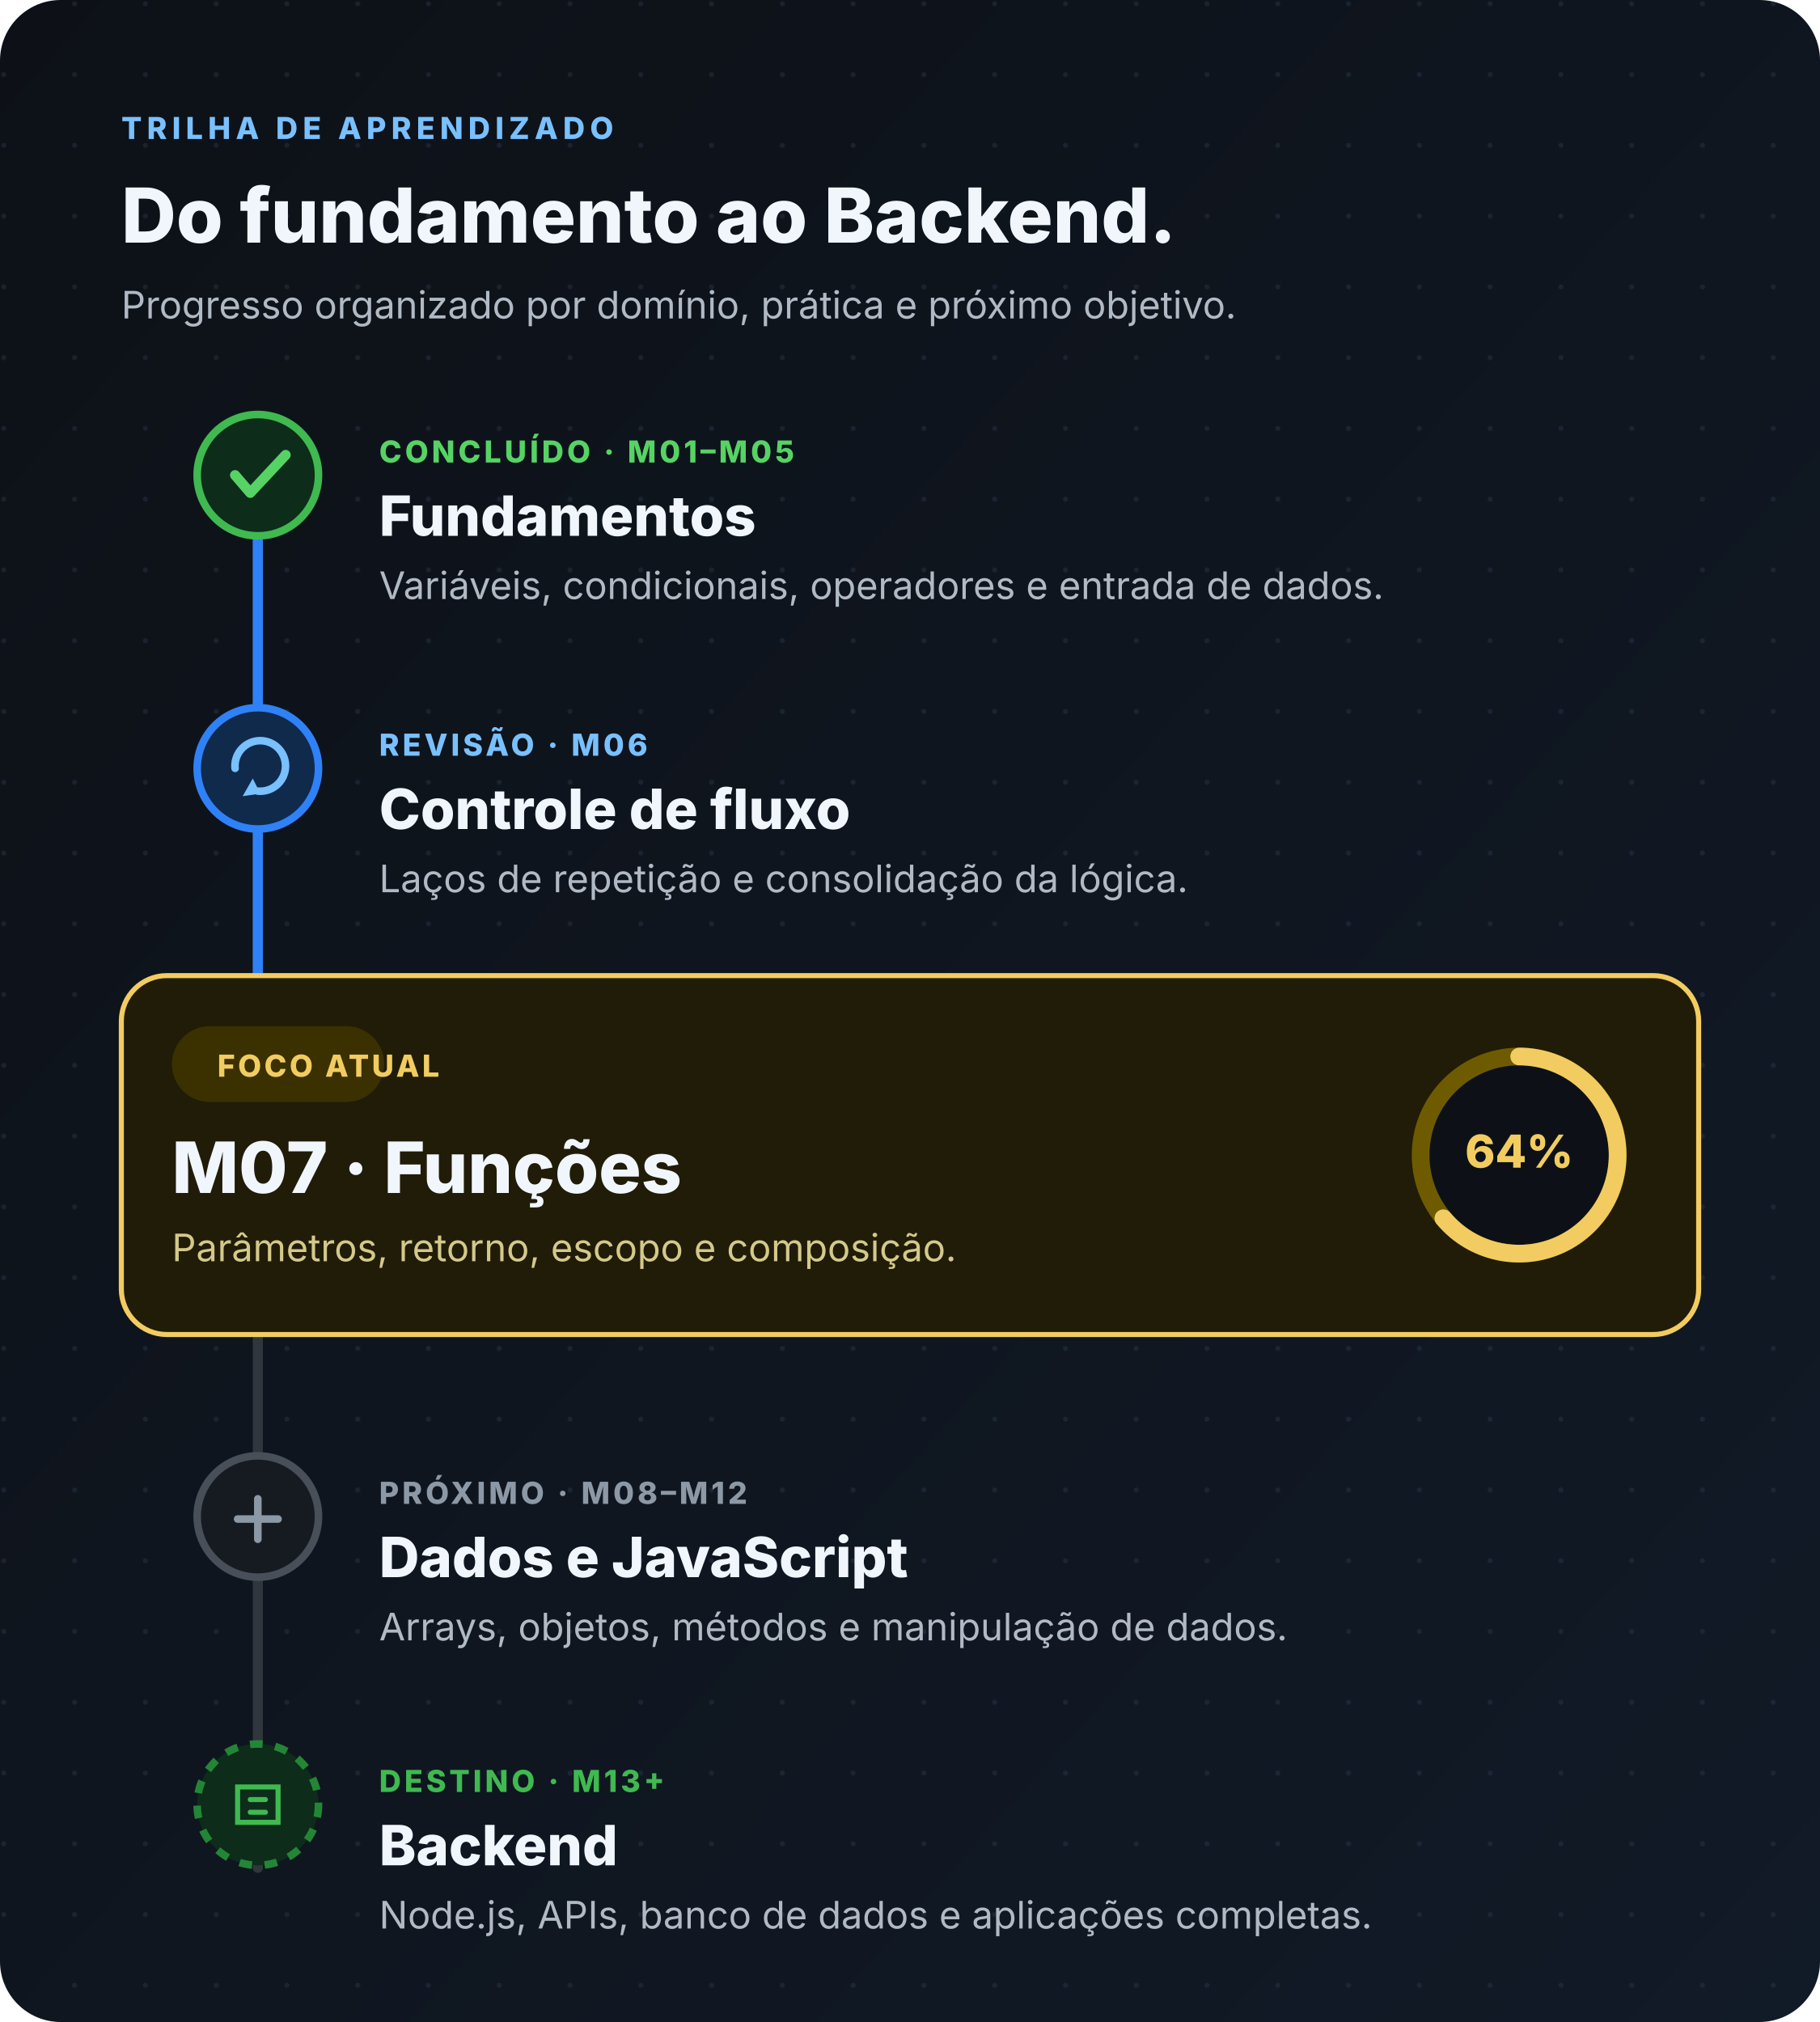
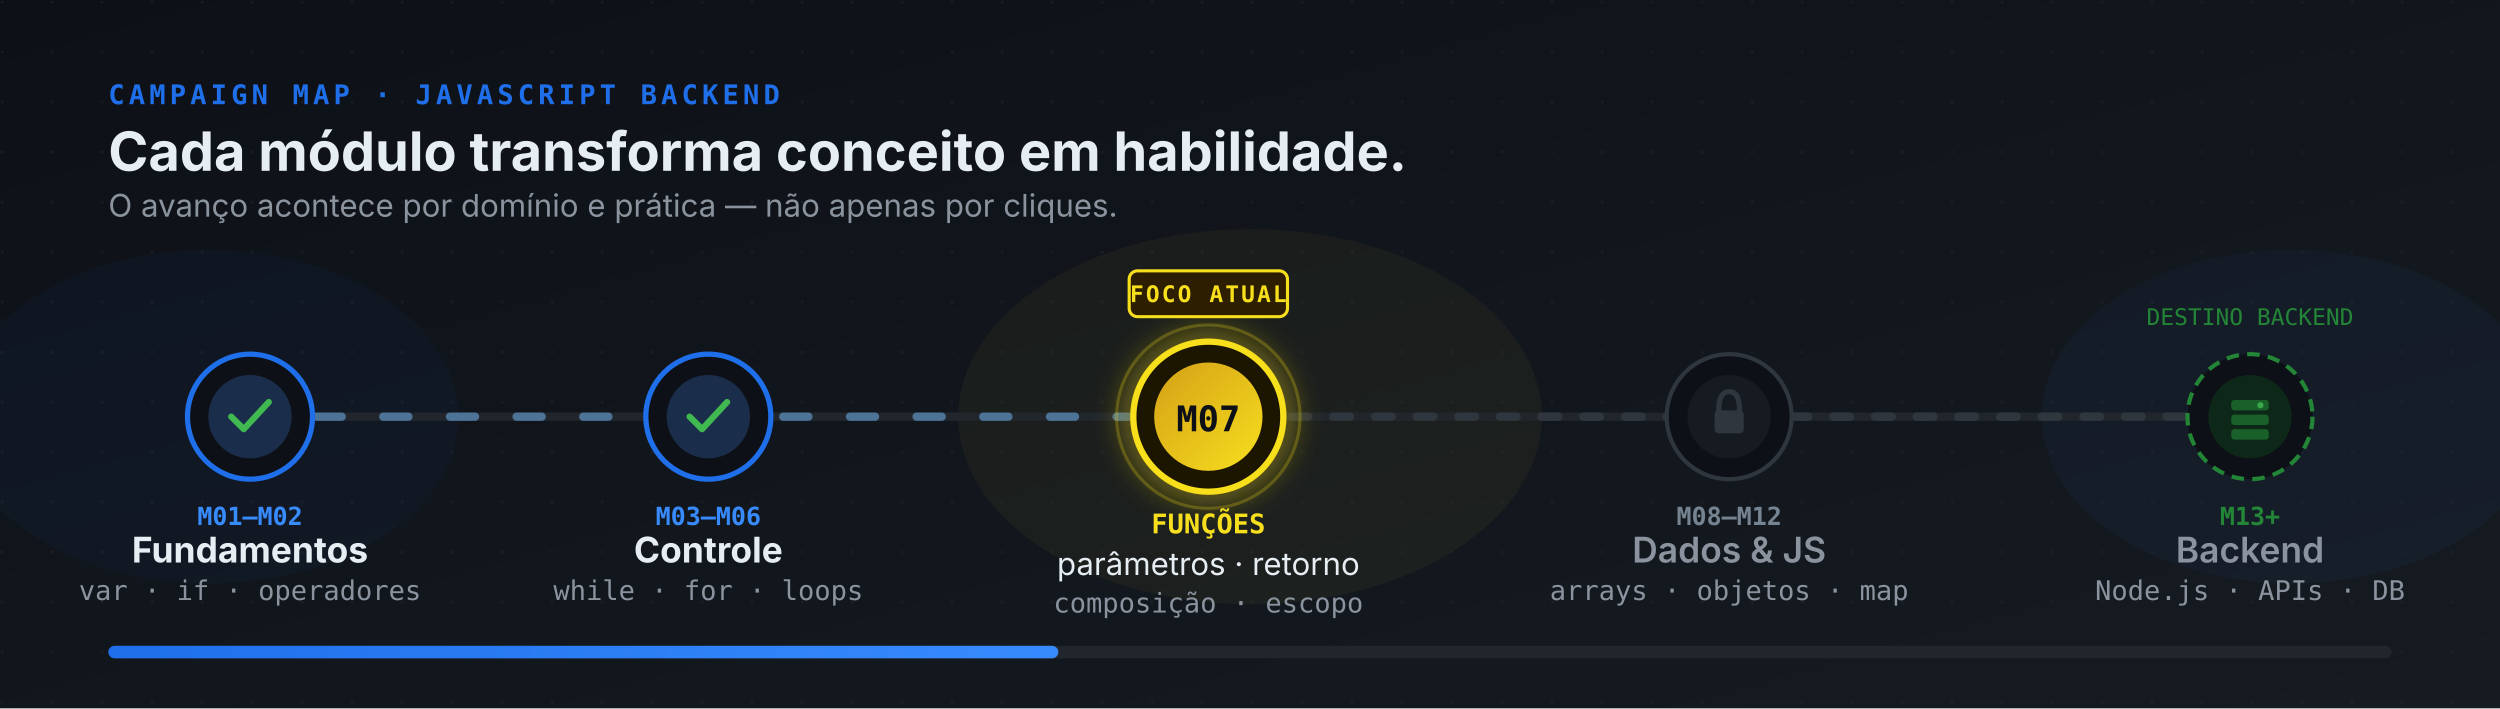
- <svg xmlns="http://www.w3.org/2000/svg" width="720" height="800" viewBox="0 0 720 800" role="img" aria-labelledby="title desc">
+ <svg xmlns="http://www.w3.org/2000/svg" viewBox="0 0 1200 340" width="1200" height="340" role="img" aria-label="Trilha de aprendizado — Campus Backend">
  <defs>
-     <linearGradient id="bg" x1="0" y1="0" x2="1" y2="1">
-       <stop offset="0" stop-color="#0d1117" />
-       <stop offset="1" stop-color="#111a27" />
+     <linearGradient id="bg" x1="0%" y1="0%" x2="100%" y2="100%">
+       <stop offset="0%" style="stop-color:#0d1117" />
+       <stop offset="100%" style="stop-color:#161b22" />
    </linearGradient>
-     <pattern id="grid" width="28" height="28" patternUnits="userSpaceOnUse">
-       <circle cx="1.5" cy="1.5" r="1" fill="#314158" opacity=".34" />
+     <linearGradient id="lineCompleted" x1="0%" y1="0%" x2="100%" y2="0%">
+       <stop offset="0%" style="stop-color:#1f6feb" />
+       <stop offset="100%" style="stop-color:#388bfd" />
+     </linearGradient>
+     <linearGradient id="linePending" x1="0%" y1="0%" x2="100%" y2="0%">
+       <stop offset="0%" style="stop-color:#30363d" />
+       <stop offset="100%" style="stop-color:#21262d" />
+     </linearGradient>
+     <linearGradient id="currentGlow" x1="0%" y1="0%" x2="100%" y2="100%">
+       <stop offset="0%" style="stop-color:#d4a017" />
+       <stop offset="100%" style="stop-color:#f7df1e" />
+     </linearGradient>
+     <filter id="goldGlow" x="-50%" y="-50%" width="200%" height="200%">
+       <feGaussianBlur stdDeviation="8" result="blur" />
+       <feMerge>
+         <feMergeNode in="blur" />
+         <feMergeNode in="SourceGraphic" />
+       </feMerge>
+     </filter>
+     <filter id="blueGlow" x="-50%" y="-50%" width="200%" height="200%">
+       <feGaussianBlur stdDeviation="5" result="blur" />
+       <feMerge>
+         <feMergeNode in="blur" />
+         <feMergeNode in="SourceGraphic" />
+       </feMerge>
+     </filter>
+     <filter id="shadow">
+       <feDropShadow dx="0" dy="4" stdDeviation="8" flood-color="#000" flood-opacity="0.4" />
+     </filter>
+     <pattern id="dots" x="0" y="0" width="24" height="24" patternUnits="userSpaceOnUse">
+       <circle cx="1" cy="1" r="0.7" fill="#21262d" opacity="0.9" />
    </pattern>
+     <style>
+       @keyframes pulse { 0%,100%{opacity:1;r:36} 50%{opacity:0.7;r:40} }
+       @keyframes flow { 0%{stroke-dashoffset:40} 100%{stroke-dashoffset:0} }
+       @keyframes shimmer { 0%,100%{opacity:0.6} 50%{opacity:1} }
+       @keyframes checkPop { 0%{transform:scale(0)} 60%{transform:scale(1.3)} 100%{transform:scale(1)} }
+       .mono { font-family: 'SF Mono', 'Fira Code', ui-monospace, SFMono-Regular, Menlo, Consolas, monospace; }
+       .sans { font-family: -apple-system, BlinkMacSystemFont, 'Segoe UI', system-ui, sans-serif; }
+       .pulse-ring { animation: pulse 2.5s ease-in-out infinite; }
+       .flow-line { animation: flow 1.8s linear infinite; }
+       .shimmer { animation: shimmer 2.2s ease-in-out infinite; }
+     </style>
  </defs>
-   <style>
-     .mobile { display: none; }
-     @media (max-width: 480px) {
-       .desktop { display: none; }
-       .mobile { display: inline; }
-     }
-   </style>
-   <rect width="720" height="800" rx="24" fill="url(#bg)" />
-   <rect width="720" height="800" rx="24" fill="url(#grid)" />
-   <g class="desktop" font-family="Inter,Segoe UI,Arial,sans-serif">
-     <text x="48" y="55" fill="#79c0ff" font-size="12" font-weight="800" letter-spacing="2">TRILHA DE APRENDIZADO</text>
-     <text x="48" y="96" fill="#f0f6fc" font-size="30" font-weight="800">Do fundamento ao Backend.</text>
-     <text x="48" y="126" fill="#b1bac4" font-size="15">Progresso organizado por domínio, prática e próximo objetivo.</text>
-     <path d="M102 177V739" stroke="#30363d" stroke-width="4" stroke-linecap="round" />
-     <path d="M102 177V425" stroke="#2f81f7" stroke-width="4" stroke-linecap="round" />
-     <g transform="translate(102 188)">
-       <circle r="24" fill="#0d2c1a" stroke="#3fb950" stroke-width="3" />
-       <path d="m-9 0 6 7L11-8" fill="none" stroke="#56d364" stroke-width="4" stroke-linecap="round" stroke-linejoin="round" />
-       <text x="48" y="-5" fill="#56d364" font-size="12" font-weight="800" letter-spacing="1.3">CONCLUÍDO · M01–M05</text>
-       <text x="48" y="24" fill="#f0f6fc" font-size="22" font-weight="800">Fundamentos</text>
-       <text x="48" y="49" fill="#b1bac4" font-size="15">Variáveis, condicionais, operadores e entrada de dados.</text>
-     </g>
-     <g transform="translate(102 304)">
-       <circle r="24" fill="#102a4c" stroke="#2f81f7" stroke-width="3" />
-       <path d="M-9 0A10 10 0 1 1 0 9" fill="none" stroke="#79c0ff" stroke-width="3" stroke-linecap="round" />
-       <path d="m-2 4 3 6-7 1" fill="#79c0ff" />
-       <text x="48" y="-5" fill="#79c0ff" font-size="12" font-weight="800" letter-spacing="1.3">REVISÃO · M06</text>
-       <text x="48" y="24" fill="#f0f6fc" font-size="22" font-weight="800">Controle de fluxo</text>
-       <text x="48" y="49" fill="#b1bac4" font-size="15">Laços de repetição e consolidação da lógica.</text>
-     </g>
-     <g transform="translate(48 386)">
-       <rect width="624" height="142" rx="18" fill="#201c08" stroke="#f2cc60" stroke-width="2" />
-       <rect x="20" y="20" width="84" height="30" rx="15" fill="#3a3000" />
-       <text x="38" y="40" fill="#f2cc60" font-size="12" font-weight="800" letter-spacing="1.1">FOCO ATUAL</text>
-       <text x="20" y="86" fill="#f0f6fc" font-size="28" font-weight="800">M07 · Funções</text>
-       <text x="20" y="113" fill="#d4c989" font-size="15">Parâmetros, retorno, escopo e composição.</text>
-       <circle cx="553" cy="71" r="39" fill="#0d1117" stroke="#6e5b00" stroke-width="7" />
-       <path d="M553 32A39 39 0 1 1 523 96" fill="none" stroke="#f2cc60" stroke-width="7" stroke-linecap="round" />
-       <text x="553" y="76" text-anchor="middle" fill="#f2cc60" font-size="18" font-weight="800">64%</text>
-     </g>
-     <g transform="translate(102 600)">
-       <circle r="24" fill="#161b22" stroke="#484f58" stroke-width="3" />
-       <path d="M-8 1h16M0-7v16" stroke="#8c98a5" stroke-width="3" stroke-linecap="round" />
-       <text x="48" y="-5" fill="#8c98a5" font-size="12" font-weight="800" letter-spacing="1.3">PRÓXIMO · M08–M12</text>
-       <text x="48" y="24" fill="#f0f6fc" font-size="22" font-weight="800">Dados e JavaScript</text>
-       <text x="48" y="49" fill="#b1bac4" font-size="15">Arrays, objetos, métodos e manipulação de dados.</text>
-     </g>
-     <g transform="translate(102 714)">
-       <circle r="24" fill="#0d2c1a" stroke="#238636" stroke-width="3" stroke-dasharray="5 5" />
-       <path d="M-8-7h16v14H-8zM-3-2h6M-3 3h6" fill="none" stroke="#3fb950" stroke-width="2" stroke-linecap="round" />
-       <text x="48" y="-5" fill="#3fb950" font-size="12" font-weight="800" letter-spacing="1.3">DESTINO · M13+</text>
-       <text x="48" y="24" fill="#f0f6fc" font-size="22" font-weight="800">Backend</text>
-       <text x="48" y="49" fill="#b1bac4" font-size="15">Node.js, APIs, banco de dados e aplicações completas.</text>
-     </g>
+   <rect width="1200" height="340" fill="url(#bg)" />
+   <rect width="1200" height="340" fill="url(#dots)" opacity="0.6" />
+   <ellipse cx="100" cy="200" rx="120" ry="80" fill="#1f6feb" opacity="0.04" />
+   <ellipse cx="600" cy="200" rx="140" ry="90" fill="#f7df1e" opacity="0.04" />
+   <ellipse cx="1100" cy="200" rx="120" ry="80" fill="#388bfd" opacity="0.04" />
+   <text x="52" y="50" class="mono" font-size="13" font-weight="700" fill="#1f6feb" letter-spacing="2">CAMPAIGN MAP · JAVASCRIPT BACKEND</text>
+   <text x="52" y="82" class="sans" font-size="26" font-weight="700" fill="#e6edf3">Cada módulo transforma conceito em habilidade.</text>
+   <text x="52" y="104" class="sans" font-size="15" fill="#8b949e">O avanço acontece por domínio e prática — não apenas por cliques.</text>
+   <line x1="120" y1="200" x2="1080" y2="200" stroke="#21262d" stroke-width="4" stroke-linecap="round" />
+   <line x1="120" y1="200" x2="580" y2="200" stroke="url(#lineCompleted)" stroke-width="4" stroke-linecap="round" />
+   <line x1="120" y1="200" x2="580" y2="200" stroke="#79c0ff" stroke-width="4" stroke-linecap="round" stroke-dasharray="12 20" opacity="0.5" class="flow-line" />
+   <line x1="580" y1="200" x2="1100" y2="200" stroke="#30363d" stroke-width="4" stroke-linecap="round" stroke-dasharray="8 12" />
+   <g transform="translate(120,200)">
+     <circle r="30" fill="#0d1117" stroke="#1f6feb" stroke-width="2.5" />
+     <circle r="20" fill="#1a2d4a" />
+     <path d="M-9 0 L-3 6 L9 -7" stroke="#3fb950" stroke-width="3" stroke-linecap="round" stroke-linejoin="round" fill="none" />
+     <text y="52" text-anchor="middle" class="mono" font-size="12" fill="#388bfd" font-weight="700">M01–M02</text>
+     <text y="70" text-anchor="middle" class="sans" font-size="17" font-weight="700" fill="#e6edf3">Fundamentos</text>
+     <text y="88" text-anchor="middle" class="mono" font-size="13" fill="#8b949e">var · if · operadores</text>
  </g>
-   <g class="mobile" font-family="Inter,Segoe UI,Arial,sans-serif">
-     <text x="48" y="62" fill="#79c0ff" font-size="17" font-weight="800" letter-spacing="2">TRILHA DE APRENDIZADO</text>
-     <text x="48" y="112" fill="#f0f6fc" font-size="42" font-weight="800">Rumo ao Backend.</text>
-     <text x="48" y="145" fill="#d0d7de" font-size="20">Uma etapa prática de cada vez.</text>
-     <path d="M91 208V727" stroke="#30363d" stroke-width="5" stroke-linecap="round" />
-     <path d="M91 208V400" stroke="#2f81f7" stroke-width="5" stroke-linecap="round" />
-     <g transform="translate(91 220)">
-       <circle r="27" fill="#0d2c1a" stroke="#3fb950" stroke-width="4" />
-       <path d="m-10 0 7 8L12-9" fill="none" stroke="#56d364" stroke-width="4" stroke-linecap="round" stroke-linejoin="round" />
-       <text x="51" y="-2" fill="#56d364" font-size="18" font-weight="800">M01–M05 · CONCLUÍDO</text>
-       <text x="51" y="30" fill="#f0f6fc" font-size="28" font-weight="800">Fundamentos</text>
-       <text x="51" y="58" fill="#d0d7de" font-size="20">Lógica e entrada de dados.</text>
-     </g>
-     <g transform="translate(91 346)">
-       <circle r="27" fill="#102a4c" stroke="#2f81f7" stroke-width="4" />
-       <path d="M-10 0A11 11 0 1 1 0 10" fill="none" stroke="#79c0ff" stroke-width="4" stroke-linecap="round" />
-       <path d="m-2 5 3 7-8 1" fill="#79c0ff" />
-       <text x="51" y="-2" fill="#79c0ff" font-size="18" font-weight="800">M06 · REVISÃO</text>
-       <text x="51" y="30" fill="#f0f6fc" font-size="28" font-weight="800">Controle de fluxo</text>
-       <text x="51" y="58" fill="#d0d7de" font-size="20">Laços de repetição.</text>
-     </g>
-     <g transform="translate(48 430)">
-       <rect width="624" height="132" rx="18" fill="#201c08" stroke="#f2cc60" stroke-width="3" />
-       <text x="22" y="35" fill="#f2cc60" font-size="18" font-weight="800">FOCO ATUAL · 64%</text>
-       <text x="22" y="78" fill="#f0f6fc" font-size="34" font-weight="800">M07 · Funções</text>
-       <text x="22" y="109" fill="#f6e8a6" font-size="21">Parâmetros, retorno e escopo.</text>
-     </g>
-     <g transform="translate(91 638)">
-       <circle r="27" fill="#161b22" stroke="#484f58" stroke-width="4" />
-       <path d="M-9 1h18M0-8v18" stroke="#b1bac4" stroke-width="4" stroke-linecap="round" />
-       <text x="51" y="-2" fill="#b1bac4" font-size="18" font-weight="800">M08–M12 · PRÓXIMO</text>
-       <text x="51" y="30" fill="#f0f6fc" font-size="28" font-weight="800">Dados e JavaScript</text>
-     </g>
-     <g transform="translate(91 738)">
-       <circle r="27" fill="#0d2c1a" stroke="#238636" stroke-width="4" stroke-dasharray="6 6" />
-       <path d="M-9-8h18V8H-9zM-3-2h6M-3 4h6" fill="none" stroke="#56d364" stroke-width="3" stroke-linecap="round" />
-       <text x="51" y="-2" fill="#56d364" font-size="18" font-weight="800">M13+ · DESTINO</text>
-       <text x="51" y="30" fill="#f0f6fc" font-size="28" font-weight="800">Backend</text>
-     </g>
+   <g transform="translate(340,200)">
+     <circle r="30" fill="#0d1117" stroke="#1f6feb" stroke-width="2.5" />
+     <circle r="20" fill="#1a2d4a" />
+     <path d="M-9 0 L-3 6 L9 -7" stroke="#3fb950" stroke-width="3" stroke-linecap="round" stroke-linejoin="round" fill="none" />
+     <text y="52" text-anchor="middle" class="mono" font-size="12" fill="#388bfd" font-weight="700">M03–M06</text>
+     <text y="70" text-anchor="middle" class="sans" font-size="17" font-weight="700" fill="#e6edf3">Controle</text>
+     <text y="88" text-anchor="middle" class="mono" font-size="13" fill="#8b949e">while · for · loops</text>
  </g>
+   <g transform="translate(580,200)">
+     <circle r="44" fill="none" stroke="#f7df1e" stroke-width="1.5" opacity="0.25" class="shimmer" />
+     <circle r="36" fill="#1a1500" stroke="#f7df1e" stroke-width="3" filter="url(#goldGlow)" />
+     <circle r="26" fill="url(#currentGlow)" />
+     <text y="7" text-anchor="middle" class="mono" font-size="17" font-weight="900" fill="#0d1117">M07</text>
+     <rect x="-38" y="-70" width="76" height="22" rx="4" fill="#2d1e00" stroke="#f7df1e" stroke-width="1.5" />
+     <text y="-55" text-anchor="middle" class="mono" font-size="11" font-weight="900" fill="#f7df1e" letter-spacing="1">FOCO ATUAL</text>
+     <text y="56" text-anchor="middle" class="mono" font-size="13" fill="#f7df1e" font-weight="900">FUNÇÕES</text>
+     <text y="76" text-anchor="middle" class="sans" font-size="15" fill="#e6edf3">parâmetros · retorno</text>
+     <text y="94" text-anchor="middle" class="mono" font-size="13" fill="#8b949e">composição · escopo</text>
+   </g>
+   <g transform="translate(830,200)">
+     <circle r="30" fill="#0d1117" stroke="#30363d" stroke-width="2" />
+     <circle r="20" fill="#161b22" />
+     <rect x="-7" y="-3" width="14" height="11" rx="2" fill="#30363d" />
+     <path d="M-5 -3 Q-5 -12 0 -12 Q5 -12 5 -3" fill="none" stroke="#30363d" stroke-width="2.5" stroke-linecap="round" />
+     <text y="52" text-anchor="middle" class="mono" font-size="12" fill="#768390" font-weight="700">M08–M12</text>
+     <text y="70" text-anchor="middle" class="sans" font-size="17" font-weight="600" fill="#8b949e">Dados &amp; JS</text>
+     <text y="88" text-anchor="middle" class="mono" font-size="13" fill="#8b949e">arrays · objetos · map</text>
+   </g>
+   <g transform="translate(1080,200)">
+     <circle r="30" fill="#0d1117" stroke="#238636" stroke-width="2" stroke-dasharray="6 4" />
+     <circle r="20" fill="#0d2818" />
+     <rect x="-9" y="-8" width="18" height="5" rx="1.5" fill="#238636" opacity="0.6" />
+     <rect x="-9" y="-1" width="18" height="5" rx="1.5" fill="#238636" opacity="0.6" />
+     <rect x="-9" y="6" width="18" height="5" rx="1.5" fill="#238636" opacity="0.6" />
+     <circle cx="5" cy="-5.5" r="1.5" fill="#3fb950" opacity="0.8" />
+     <text y="52" text-anchor="middle" class="mono" font-size="12" fill="#238636" font-weight="700">M13+</text>
+     <text y="70" text-anchor="middle" class="sans" font-size="17" font-weight="600" fill="#8b949e">Backend</text>
+     <text y="88" text-anchor="middle" class="mono" font-size="13" fill="#8b949e">Node.js · APIs · DB</text>
+     <text y="-44" text-anchor="middle" class="mono" font-size="11" fill="#238636">DESTINO BACKEND</text>
+   </g>
+   <rect x="52" y="310" width="1096" height="6" rx="3" fill="#21262d" />
+   <rect x="52" y="310" width="456" height="6" rx="3" fill="url(#lineCompleted)" />
</svg>
